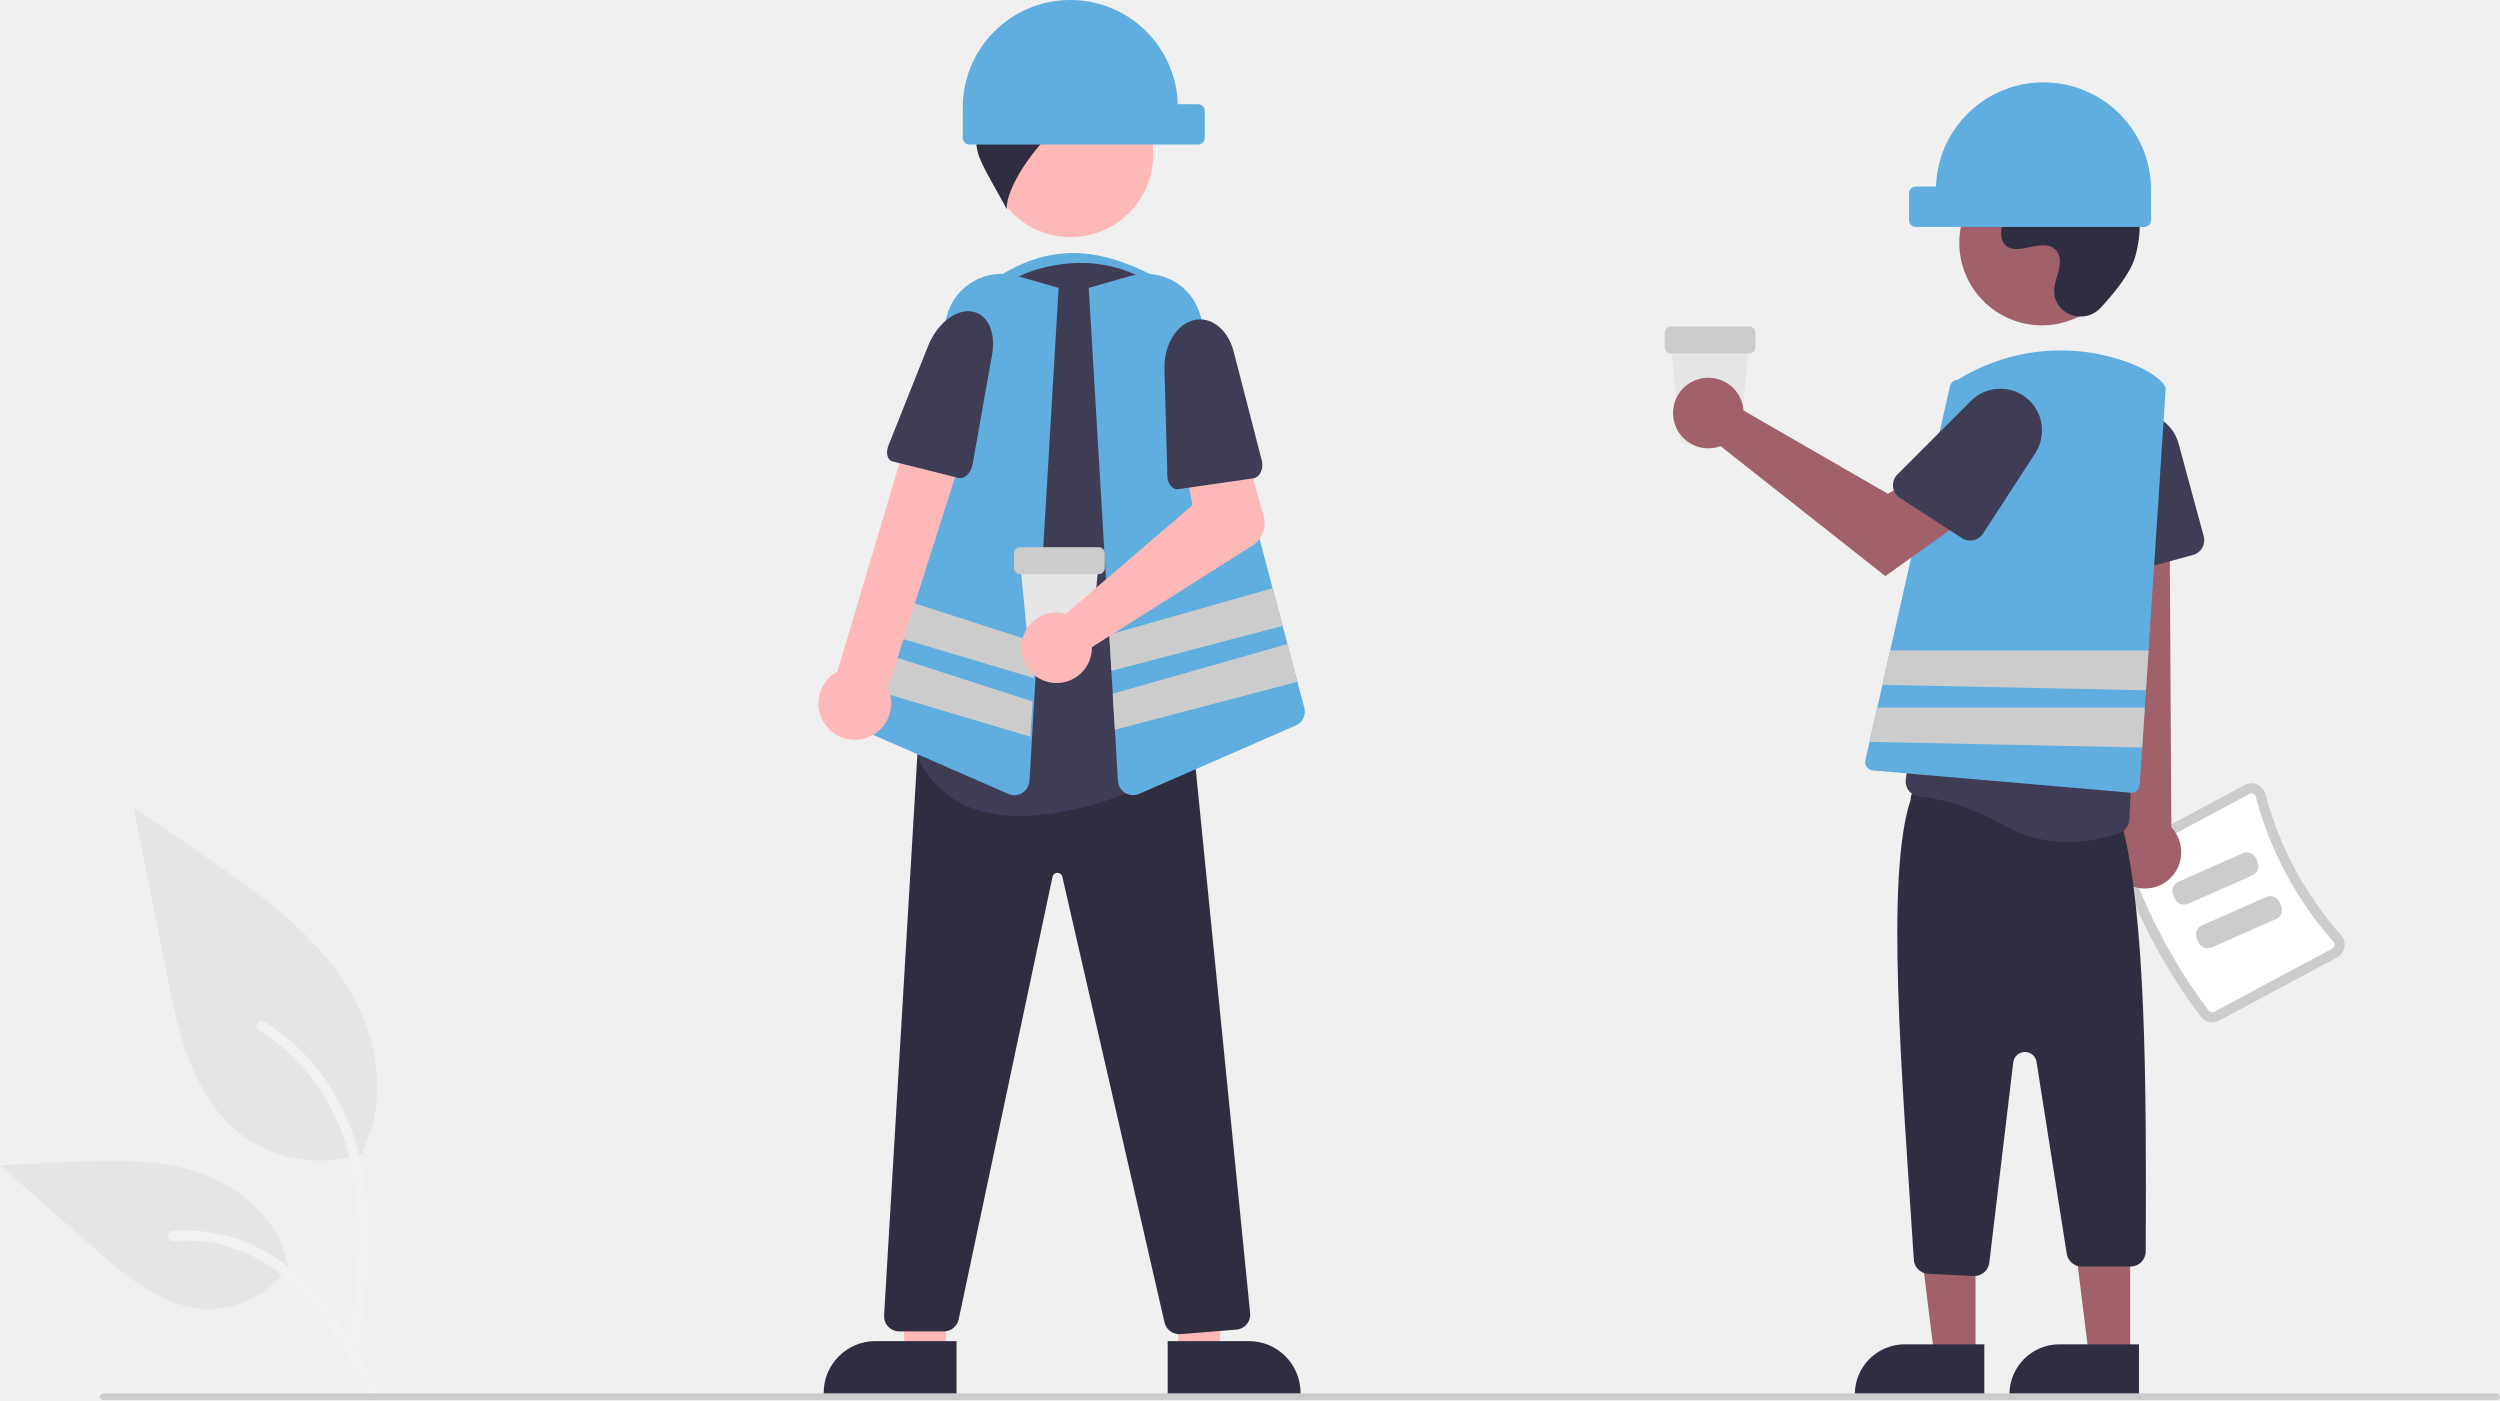
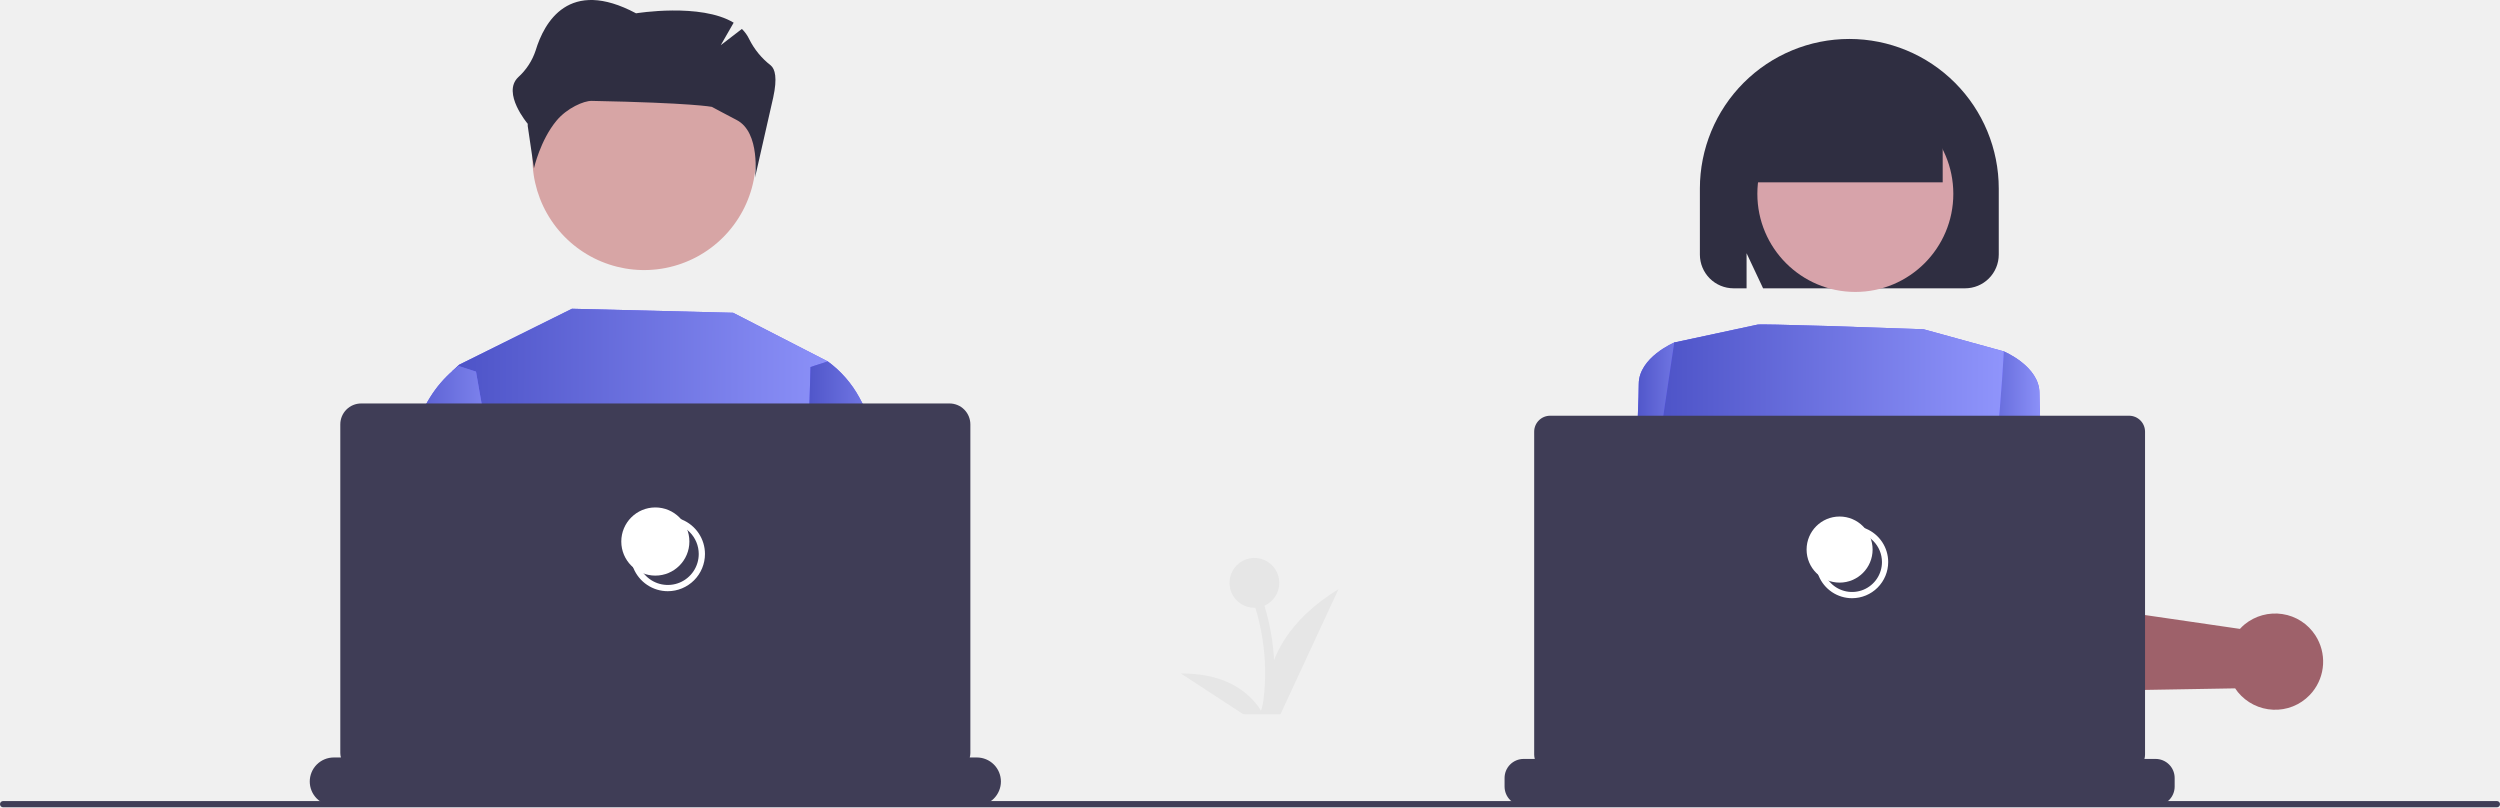
- <svg xmlns="http://www.w3.org/2000/svg" data-name="Layer 1" width="743.704" height="416.5" viewBox="0 0 743.704 416.5">
-   <path d="M743.934,373.905H729.798a1.818,1.818,0,0,1-1.816-1.647l-2.829-29.002h23.426L745.75,372.258A1.818,1.818,0,0,1,743.934,373.905Z" transform="translate(-228.1482 -241.75)" fill="#e6e6e6" />
-   <path d="M748.542,346.905H725.19a1.826,1.826,0,0,1-1.824-1.824v-4.378a1.826,1.826,0,0,1,1.824-1.824h23.351a1.826,1.826,0,0,1,1.824,1.824v4.378A1.826,1.826,0,0,1,748.542,346.905Z" transform="translate(-228.1482 -241.75)" fill="#ccc" />
-   <path d="M578.549,342.75h-56v-17c17.696-12.315,33.375-11.244,54,1Z" transform="translate(-228.1482 -241.75)" fill="#60aee0" />
-   <polygon points="281.433 402.957 269.173 402.956 267.34 355.668 281.435 355.669 281.433 402.957" fill="#ffb8b8" />
-   <path d="M512.707,656.591l-39.531-.001v-.5a15.386,15.386,0,0,1,15.386-15.386h.001l24.144.001Z" transform="translate(-228.1482 -241.75)" fill="#2f2e41" />
-   <polygon points="350.486 402.957 362.746 402.956 364.579 355.668 350.484 355.669 350.486 402.957" fill="#ffb8b8" />
-   <path d="M575.507,640.704l24.144-.001h.001a15.386,15.386,0,0,1,15.386,15.386v.5l-39.531.001Z" transform="translate(-228.1482 -241.75)" fill="#2f2e41" />
-   <path d="M578.957,638.646a4.52,4.52,0,0,1-4.394-3.522L544.176,502.584a1.457,1.457,0,0,0-1.464-1.174h-.008a1.458,1.458,0,0,0-1.46,1.188L513.34,634.245a4.522,4.522,0,0,1-4.402,3.566H495.645a4.5,4.5,0,0,1-4.492-4.766l9.901-166.855,3.984-1.179.075.001,78.258.685,16.667,166.672a4.498,4.498,0,0,1-4.116,4.922l-16.604,1.341Q579.136,638.646,578.957,638.646Z" transform="translate(-228.1482 -241.75)" fill="#2f2e41" />
-   <circle cx="318.491" cy="45.971" r="24.561" fill="#ffb8b8" />
-   <path d="M531.593,484.484a42.393,42.393,0,0,1-12.728-1.791,28.097,28.097,0,0,1-17.038-14.375,4.505,4.505,0,0,1-.335-3.354c2.709-9.245,15.799-57.301,7.447-95.503a40.485,40.485,0,0,1,5.755-31.114,39.977,39.977,0,0,1,25.927-17.438l0-.001c1.385-.271,2.778-.492,4.139-.66a39.836,39.836,0,0,1,32.258,10.613,40.82,40.82,0,0,1,12.816,32.36l-6.419,103.004a4.46,4.46,0,0,1-2.398,3.703C573.625,473.801,551.418,484.484,531.593,484.484Z" transform="translate(-228.1482 -241.75)" fill="#3f3d56" />
-   <path d="M574.386,269.642A30.156,30.156,0,0,0,541.333,251.058l7.744,6.258c-9.622.324-19.75-.365-26.619,6.379,2.187-.061,5.054,4.617,7.241,4.557-4.089.081-7.797,2.954-9.603,6.623a18.865,18.865,0,0,0-1.114,11.997c.808,4.009,6.968,13.402,8.626,17.14-.285-9.77,18.949-33.074,28.342-30.642a25.772,25.772,0,0,0-11.9,9.035A34.904,34.904,0,0,1,564.75,279.018a14.65,14.65,0,0,0,4.935.276,6.025,6.025,0,0,0,3.572-9.629Z" transform="translate(-228.1482 -241.75)" fill="#2f2e41" />
-   <path d="M529.901,478.299a4.504,4.504,0,0,1-1.802-.38l-46.601-20.34a4.47,4.47,0,0,1-2.553-5.277l30.85-116.539a16.865,16.865,0,0,1,20.941-11.903l12.335,3.521-8.684,146.681a4.513,4.513,0,0,1-2.146,3.57A4.466,4.466,0,0,1,529.901,478.299Z" transform="translate(-228.1482 -241.75)" fill="#60aee0" />
-   <path d="M616.149,452.3l-2.05-7.73-2.97-11.24-1.43-5.39-2.97-11.21-21.43-80.97a16.847,16.847,0,0,0-20.94-11.9l-12.33,3.52,6.11,103.17.63,10.77.4,6.79v.01l.64,10.71.9,15.23a4.53,4.53,0,0,0,4.49,4.24,4.583,4.583,0,0,0,1.8-.38l46.6-20.34A4.466,4.466,0,0,0,616.149,452.3Z" transform="translate(-228.1482 -241.75)" fill="#60aee0" />
-   <polygon points="381.55 186.19 330.621 199.57 329.99 188.8 378.581 174.98 381.55 186.19" fill="#ccc" />
-   <polygon points="385.95 202.82 331.66 217.08 331.021 206.37 331.021 206.36 382.981 191.58 385.95 202.82" fill="#ccc" />
-   <polygon points="308.181 191.12 307.55 201.69 257.601 186.81 260.53 175.75 308.181 191.12" fill="#ccc" />
-   <polygon points="307.14 208.65 256.17 192.2 253.24 203.29 306.52 219.16 307.14 208.65" fill="#ccc" />
-   <path d="M485.207,461.454a10.743,10.743,0,0,0,7.044-14.891l23.962-75.226-16.991-3.559-21.969,73.753a10.801,10.801,0,0,0,7.955,19.922Z" transform="translate(-228.1482 -241.75)" fill="#ffb8b8" />
-   <path d="M516.878,334.356h0c4.879.498,7.623,5.984,6.41,12.814L517.467,379.948c-.436,2.457-2.458,4.403-4.139,3.982l-19.69-4.922c-1.515-.379-2.073-2.531-1.215-4.685L504.243,344.67C506.81,338.23,512.148,333.873,516.878,334.356Z" transform="translate(-228.1482 -241.75)" fill="#3f3d56" />
-   <path d="M546.549,241.75h0a31.993,31.993,0,0,1,31.975,31h6.025a2,2,0,0,1,2,2v8a2,2,0,0,1-2,2h-68a2,2,0,0,1-2-2v-9A32,32,0,0,1,546.549,241.75Z" transform="translate(-228.1482 -241.75)" fill="#60aee0" />
-   <path d="M550.372,439.555H536.237A1.818,1.818,0,0,1,534.421,437.908l-2.829-29.002h23.426l-2.829,29.001A1.818,1.818,0,0,1,550.372,439.555Z" transform="translate(-228.1482 -241.75)" fill="#e6e6e6" />
-   <path d="M554.98,412.555H531.629a1.826,1.826,0,0,1-1.824-1.824v-4.378a1.826,1.826,0,0,1,1.824-1.824h23.351a1.826,1.826,0,0,1,1.824,1.824v4.378A1.826,1.826,0,0,1,554.98,412.555Z" transform="translate(-228.1482 -241.75)" fill="#ccc" />
-   <path d="M543.608,424.002a10.526,10.526,0,0,1,1.626.319l37.646-32.284-2.201-11.845,17.443-5.658L604.056,395.125a8,8,0,0,1-3.409,8.975l-47.677,30.17a10.497,10.497,0,1,1-9.361-10.269Z" transform="translate(-228.1482 -241.75)" fill="#ffb8b8" />
-   <path d="M582.978,337.063h0c5.212-1.459,10.419,2.508,12.164,9.266l8.373,32.43c.628,2.431-.591,5.014-2.496,5.288l-22.307,3.209c-1.716.247-3.229-1.513-3.292-3.832l-.866-31.913C574.368,344.581,577.926,338.478,582.978,337.063Z" transform="translate(-228.1482 -241.75)" fill="#3f3d56" />
-   <path d="M882.811,544.22a167.506,167.506,0,0,1-24.075-44.932,4.303,4.303,0,0,1,2.032-5.179l35.145-18.832a4.247,4.247,0,0,1,3.726-.151,4.319,4.319,0,0,1,2.461,2.884,102.328,102.328,0,0,0,22.446,41.891,4.318,4.318,0,0,1,1.038,3.647,4.247,4.247,0,0,1-2.189,3.018L888.249,545.397A4.303,4.303,0,0,1,882.811,544.22Z" transform="translate(-228.1482 -241.75)" fill="#ccc" />
-   <path d="M885.209,542.418a1.299,1.299,0,0,0,1.622.335l35.145-18.832a1.246,1.246,0,0,0,.653-.897,1.318,1.318,0,0,0-.325-1.128,105.34,105.34,0,0,1-23.107-43.125,1.319,1.319,0,0,0-.758-.895,1.247,1.247,0,0,0-1.11.046l-35.145,18.832a1.298,1.298,0,0,0-.62,1.537,164.507,164.507,0,0,0,23.645,44.127Z" transform="translate(-228.1482 -241.75)" fill="#fff" />
-   <path d="M898.22,502.152l-19.142,8.45a3.003,3.003,0,0,1-3.956-1.533l-.473-1.073a3.003,3.003,0,0,1,1.533-3.956l19.142-8.45a3.003,3.003,0,0,1,3.956,1.533l.473,1.073A3.003,3.003,0,0,1,898.22,502.152Z" transform="translate(-228.1482 -241.75)" fill="#ccc" />
-   <path d="M905.22,515.152l-19.142,8.45a3.003,3.003,0,0,1-3.956-1.533l-.473-1.073a3.003,3.003,0,0,1,1.533-3.956l19.142-8.45a3.003,3.003,0,0,1,3.956,1.533l.473,1.073A3.003,3.003,0,0,1,905.22,515.152Z" transform="translate(-228.1482 -241.75)" fill="#ccc" />
-   <path d="M860.327,504.32a10.743,10.743,0,0,1-2.062-16.343l-8.072-114.558,23.253,2.255.639,112.187a10.801,10.801,0,0,1-13.757,16.459Z" transform="translate(-228.1482 -241.75)" fill="#a0616a" />
-   <path d="M855.456,411.912a4.482,4.482,0,0,1-1.859-3.401L851.893,377.635a12.399,12.399,0,0,1,24.346-3.927l7.485,27.605a4.505,4.505,0,0,1-3.166,5.521L859.268,412.606A4.483,4.483,0,0,1,855.456,411.912Z" transform="translate(-228.1482 -241.75)" fill="#3f3d56" />
-   <polygon points="587.676 403.408 575.416 403.408 569.584 356.12 587.678 356.12 587.676 403.408" fill="#a0616a" />
-   <path d="M566.659,399.905H590.303a0,0,0,0,1,0,0v14.887a0,0,0,0,1,0,0H551.772a0,0,0,0,1,0,0v0A14.887,14.887,0,0,1,566.659,399.905Z" fill="#2f2e41" />
-   <polygon points="633.676 403.408 621.416 403.408 615.584 356.12 633.678 356.12 633.676 403.408" fill="#a0616a" />
-   <path d="M612.659,399.905H636.303a0,0,0,0,1,0,0v14.887a0,0,0,0,1,0,0H597.772a0,0,0,0,1,0,0v0A14.887,14.887,0,0,1,612.659,399.905Z" fill="#2f2e41" />
-   <path d="M815.245,621.335l-13.496-.644a4.499,4.499,0,0,1-4.286-4.463c-3.558-54.919-8.486-113.807-.942-136.557a4.501,4.501,0,0,1,5.146-4.485l53.994,7.838a4.474,4.474,0,0,1,3.854,4.42c6.894,26.936,7.205,75.782,6.944,126.534a4.5,4.5,0,0,1-4.5,4.534h-14.55a4.479,4.479,0,0,1-4.445-3.801l-8.977-57.067a3.5,3.5,0,0,0-6.933.128l-7.126,59.603a4.517,4.517,0,0,1-4.469,3.966Q815.352,621.341,815.245,621.335Z" transform="translate(-228.1482 -241.75)" fill="#2f2e41" />
-   <path d="M824.746,487.451c-11.899-6.611-21.197-8.349-25.68-8.796a4.418,4.418,0,0,1-3.053-1.673,4.478,4.478,0,0,1-.931-3.401l12.938-96.051a33.219,33.219,0,0,1,19.364-25.957,32.306,32.306,0,0,1,31.396,2.461q.665.442,1.305.903a33.178,33.178,0,0,1,12.636,34.573c-7.934,32.455-10.659,85.662-11.125,95.999a4.465,4.465,0,0,1-2.918,4.005,45.085,45.085,0,0,1-15.226,2.711A38.125,38.125,0,0,1,824.746,487.451Z" transform="translate(-228.1482 -241.75)" fill="#3f3d56" />
-   <circle cx="607.419" cy="72.22" r="24.561" fill="#a0616a" />
-   <path d="M852.948,333.401c-4.582,4.881-13.091,2.261-13.688-4.407a8.056,8.056,0,0,1,.01-1.556c.308-2.954,2.015-5.635,1.606-8.754a4.59,4.59,0,0,0-.84-2.149c-3.651-4.889-12.222,2.187-15.668-2.239-2.113-2.714.371-6.987-1.251-10.021-2.14-4.004-8.479-2.029-12.454-4.221-4.423-2.439-4.158-9.225-1.247-13.353,3.551-5.034,9.776-7.72,15.923-8.107s12.253,1.275,17.992,3.511c6.521,2.541,12.988,6.054,17.001,11.788,4.88,6.973,5.35,16.348,2.909,24.502C861.757,323.356,856.69,329.416,852.948,333.401Z" transform="translate(-228.1482 -241.75)" fill="#2f2e41" />
-   <path d="M872.399,357.28c-.43-2.02-4.12-4.78-9.4-7.03a58.135,58.135,0,0,0-52.5,4.5,2.48,2.48,0,0,0-2.29,1.95l-17.76,78.55-2.31,10.23-1.53,6.77-2.31,10.2-1.23,5.45a2.508,2.508,0,0,0,2.22,3.05l76.69,6.62c.07,0,.15.01.22.01a2.5,2.5,0,0,0,2.48-2.34l.73-11.11.78-11.88.34-5.15.77-11.85,5.11-77.84V357.34Z" transform="translate(-228.1482 -241.75)" fill="#60aee0" />
-   <path d="M746.564,362.224a10.526,10.526,0,0,1,.239,1.64l42.957,24.782,10.441-6.011,11.131,14.572L788.996,413.128l-49.008-38.663a10.496,10.496,0,1,1,6.576-12.241Z" transform="translate(-228.1482 -241.75)" fill="#a0616a" />
-   <path d="M791.295,386.539a4.482,4.482,0,0,1,1.293-3.653l21.863-21.868a12.399,12.399,0,0,1,19.168,15.516l-15.57,23.992a4.505,4.505,0,0,1-6.224,1.325l-18.504-12.009A4.483,4.483,0,0,1,791.295,386.539Z" transform="translate(-228.1482 -241.75)" fill="#3f3d56" />
-   <polygon points="639.15 193.5 638.38 205.35 559.99 203.73 562.3 193.5 639.15 193.5" fill="#ccc" />
-   <polygon points="638.041 210.5 637.26 222.38 556.15 220.7 558.461 210.5 638.041 210.5" fill="#ccc" />
-   <path d="M836.049,266.25h0a31.993,31.993,0,0,0-31.975,31h-6.025a2,2,0,0,0-2,2v8a2,2,0,0,0,2,2h68a2,2,0,0,0,2-2v-9A32,32,0,0,0,836.049,266.25Z" transform="translate(-228.1482 -241.75)" fill="#60aee0" />
-   <path d="M336.263,584.806a39.063,39.063,0,0,1-37.721-6.645c-13.212-11.089-17.354-29.359-20.725-46.275l-9.969-50.036L288.719,496.222c15.01,10.335,30.357,21.001,40.75,35.971s14.929,35.405,6.579,51.603" transform="translate(-228.1482 -241.75)" fill="#e6e6e6" />
-   <path d="M334.478,645.385c2.112-15.387,4.285-30.973,2.803-46.525-1.316-13.812-5.53-27.303-14.109-38.364a63.819,63.819,0,0,0-16.374-14.837c-1.637-1.034-3.144,1.561-1.514,2.59a60.672,60.672,0,0,1,23.999,28.956c5.225,13.289,6.064,27.776,5.164,41.893-.544,8.537-1.698,17.019-2.861,25.489a1.554,1.554,0,0,0,1.048,1.845,1.509,1.509,0,0,0,1.845-1.048Z" transform="translate(-228.1482 -241.75)" fill="#f2f2f2" />
-   <path d="M314.131,618.156a28.755,28.755,0,0,1-25.055,12.931c-12.683-.602-23.257-9.454-32.775-17.858l-28.153-24.857,18.633-.892c13.4-.641,27.145-1.239,39.908,2.893s24.533,14.077,26.867,27.287" transform="translate(-228.1482 -241.75)" fill="#e6e6e6" />
-   <path d="M340.449,654.23c-10.168-17.991-21.961-37.986-43.035-44.377a48.022,48.022,0,0,0-18.101-1.869c-1.922.166-1.442,3.128.476,2.963a44.614,44.614,0,0,1,28.886,7.642c8.145,5.544,14.487,13.252,19.854,21.425,3.288,5.007,6.233,10.226,9.178,15.438.941,1.666,3.693.463,2.74-1.222Z" transform="translate(-228.1482 -241.75)" fill="#f2f2f2" />
-   <path d="M970.852,658.25h-712a1,1,0,0,1,0-2h712a1,1,0,0,1,0,2Z" transform="translate(-228.1482 -241.75)" fill="#ccc" />
+ <svg xmlns="http://www.w3.org/2000/svg" width="192" height="62" viewBox="0 0 192 62" fill="none">
+   <g clip-path="url(#clip0_733_2019)">
+     <path d="M186.803 55.537H179.746C179.587 55.536 179.43 55.571 179.285 55.638C179.141 55.705 179.012 55.802 178.91 55.924C178.649 55.876 178.381 55.891 178.128 55.966C177.874 56.042 177.642 56.177 177.451 56.36C177.26 56.543 177.114 56.769 177.027 57.019C176.94 57.27 176.913 57.537 176.949 57.799C176.985 58.062 177.083 58.312 177.234 58.529C177.385 58.747 177.586 58.925 177.819 59.05C178.053 59.175 178.312 59.242 178.577 59.247C178.842 59.252 179.104 59.194 179.341 59.077L179.927 60.981C179.996 61.207 180.136 61.404 180.325 61.545C180.515 61.685 180.745 61.761 180.98 61.761H185.568C185.804 61.761 186.034 61.685 186.223 61.545C186.413 61.404 186.553 61.207 186.622 60.981L187.857 56.965C187.907 56.8 187.919 56.625 187.89 56.455C187.861 56.285 187.792 56.124 187.69 55.985C187.587 55.846 187.453 55.733 187.299 55.655C187.145 55.577 186.975 55.537 186.803 55.537ZM178.612 58.768C178.295 58.768 177.991 58.642 177.767 58.418C177.542 58.193 177.416 57.889 177.416 57.571C177.416 57.254 177.542 56.95 177.767 56.725C177.991 56.501 178.295 56.374 178.612 56.374C178.634 56.374 178.654 56.38 178.676 56.381C178.628 56.574 178.634 56.776 178.692 56.965L179.197 58.608C179.019 58.712 178.818 58.767 178.612 58.768Z" fill="#F0F0F0" />
+     <path d="M14.885 50.51H7.828C7.669 50.509 7.512 50.544 7.367 50.611C7.223 50.678 7.094 50.775 6.992 50.897C6.731 50.849 6.463 50.864 6.21 50.939C5.956 51.015 5.724 51.15 5.533 51.333C5.342 51.516 5.196 51.742 5.109 51.992C5.022 52.242 4.995 52.51 5.031 52.772C5.067 53.035 5.165 53.285 5.316 53.502C5.467 53.72 5.668 53.898 5.901 54.023C6.135 54.148 6.394 54.215 6.659 54.22C6.924 54.225 7.186 54.166 7.423 54.05L8.248 60.981C8.317 61.207 8.457 61.404 8.646 61.545C8.836 61.685 9.066 61.761 9.302 61.761H13.889C14.125 61.761 14.355 61.685 14.545 61.545C14.734 61.404 14.874 61.207 14.943 60.981L15.939 51.938C15.989 51.773 16.001 51.598 15.972 51.428C15.943 51.258 15.874 51.097 15.772 50.958C15.669 50.819 15.536 50.706 15.381 50.628C15.227 50.55 15.057 50.51 14.885 50.51ZM6.694 53.741C6.377 53.741 6.073 53.615 5.849 53.391C5.624 53.166 5.498 52.862 5.498 52.544C5.498 52.227 5.624 51.922 5.849 51.698C6.073 51.474 6.377 51.347 6.694 51.347C6.716 51.347 6.736 51.353 6.758 51.354C6.71 51.547 6.716 51.749 6.774 51.938L7.279 53.581C7.101 53.685 6.9 53.74 6.694 53.741Z" fill="#F0F0F0" />
+     <path d="M98.251 44.764C98.251 44.386 98.139 44.016 97.929 43.7C97.719 43.386 97.42 43.14 97.071 42.995C96.721 42.85 96.337 42.812 95.965 42.886C95.594 42.96 95.254 43.142 94.986 43.41C94.719 43.678 94.536 44.019 94.463 44.391C94.389 44.762 94.427 45.147 94.571 45.497C94.716 45.847 94.961 46.146 95.276 46.357C95.591 46.567 95.96 46.679 96.339 46.679C96.362 46.679 96.385 46.677 96.409 46.676C96.882 48.215 97.135 49.814 97.16 51.424C97.178 52.227 97.132 53.03 97.023 53.825C96.939 54.39 96.784 55.037 96.224 55.301C95.807 55.498 96.171 56.117 96.586 55.921C97.218 55.624 97.525 54.957 97.662 54.306C97.819 53.466 97.892 52.612 97.878 51.758C97.886 49.982 97.627 48.215 97.11 46.516C97.449 46.367 97.738 46.121 97.941 45.81C98.143 45.499 98.251 45.136 98.251 44.764Z" fill="#E6E6E6" />
+     <path d="M97.668 56.304C97.668 56.304 95.103 49.984 102.798 45.243L97.668 56.304Z" fill="#E6E6E6" />
+     <path d="M97.529 56.189C97.529 56.189 96.747 51.684 90.691 51.723L97.529 56.189Z" fill="#E6E6E6" />
+     <path d="M101.818 61.722H91.303C91.101 61.722 90.903 61.666 90.732 61.558C90.561 61.451 90.424 61.298 90.335 61.117L88.046 56.405C87.966 56.241 87.929 56.059 87.939 55.877C87.949 55.694 88.004 55.517 88.101 55.363C88.198 55.208 88.332 55.08 88.492 54.992C88.651 54.903 88.831 54.857 89.013 54.857H104.108C104.29 54.857 104.47 54.903 104.629 54.992C104.789 55.08 104.923 55.208 105.02 55.363C105.116 55.517 105.172 55.694 105.182 55.877C105.192 56.059 105.155 56.241 105.075 56.405L102.786 61.117C102.697 61.298 102.56 61.451 102.389 61.558C102.218 61.666 102.02 61.722 101.818 61.722Z" fill="#F0F0F0" />
+     <path d="M191.761 62H0.239C0.176 62 0.115 61.975 0.07 61.93C0.025 61.885 0 61.824 0 61.761C0 61.697 0.025 61.636 0.07 61.591C0.115 61.547 0.176 61.521 0.239 61.521H191.761C191.824 61.521 191.885 61.547 191.93 61.591C191.975 61.636 192 61.697 192 61.761C192 61.824 191.975 61.885 191.93 61.93C191.885 61.975 191.824 62 191.761 62Z" fill="#3F3D56" />
+     <path d="M39.947 48.098L35.3 30.507L34.762 28.477L35.266 28.008L43.927 23.712L56.303 24.021L63.569 27.755L63.608 30.507L63.967 55.305L65.416 61.392H38.833L40.897 51.698L39.947 48.098Z" fill="#6C63FF" />
+     <path d="M39.947 48.098L35.3 30.507L34.762 28.477L35.266 28.008L43.927 23.712L56.303 24.021L63.569 27.755L63.608 30.507L63.967 55.305L65.416 61.392H38.833L40.897 51.698L39.947 48.098Z" fill="url(#paint0_linear_733_2019)" />
+     <path d="M70.52 61.392H63.592L61.68 47.565L62.18 30.507L62.249 28.187L63.572 27.755C64.569 28.484 65.392 29.424 65.985 30.507C66.835 31.988 67.541 34.111 67.365 36.965C67.365 36.965 67.522 40.334 67.373 42.578C67.27 44.111 69.058 53.804 70.52 61.392Z" fill="#6C63FF" />
+     <path d="M70.52 61.392H63.592L61.68 47.565L62.18 30.507L62.249 28.187L63.572 27.755C64.569 28.484 65.392 29.424 65.985 30.507C66.835 31.988 67.541 34.111 67.365 36.965C67.365 36.965 67.522 40.334 67.373 42.578C67.27 44.111 69.058 53.804 70.52 61.392Z" fill="url(#paint1_linear_733_2019)" />
+     <path d="M39.973 47.922L39.949 48.098L38.111 61.392H30.145C30.783 53.86 31.534 44.443 31.433 42.933C31.284 40.691 31.441 37.32 31.441 37.32C31.25 34.229 32.096 32 33.036 30.507C33.508 29.749 34.091 29.064 34.764 28.477C34.913 28.346 35.07 28.224 35.234 28.112L36.557 28.542L36.902 30.507L39.973 47.922Z" fill="#6C63FF" />
+     <path d="M39.973 47.922L39.949 48.098L38.111 61.392H30.145C30.783 53.86 31.534 44.443 31.433 42.933C31.284 40.691 31.441 37.32 31.441 37.32C31.25 34.229 32.096 32 33.036 30.507C33.508 29.749 34.091 29.064 34.764 28.477C34.913 28.346 35.07 28.224 35.234 28.112L36.557 28.542L36.902 30.507L39.973 47.922Z" fill="url(#paint2_linear_733_2019)" />
+     <path d="M40.891 12.153C40.891 13.851 41.394 15.512 42.337 16.924C43.279 18.337 44.619 19.438 46.187 20.088C47.754 20.738 49.479 20.908 51.143 20.576C52.807 20.245 54.336 19.427 55.536 18.226C56.736 17.025 57.553 15.494 57.884 13.828C58.215 12.162 58.045 10.435 57.395 8.866C56.746 7.296 55.647 5.955 54.236 5.011C52.825 4.067 51.166 3.564 49.47 3.564C47.2 3.558 45.021 4.455 43.412 6.058C41.803 7.661 40.896 9.838 40.891 12.11C40.891 12.124 40.891 12.138 40.891 12.153Z" fill="#D7A5A5" />
+     <path d="M76.87 60.022C76.87 60.513 76.675 60.983 76.329 61.329C75.983 61.676 75.513 61.871 75.024 61.871H25.635C25.146 61.871 24.676 61.676 24.33 61.329C23.984 60.983 23.789 60.513 23.789 60.022C23.789 59.532 23.984 59.062 24.33 58.715C24.676 58.369 25.146 58.174 25.635 58.174H26.183C26.152 58.064 26.136 57.95 26.135 57.835V32.592C26.135 32.166 26.304 31.758 26.605 31.456C26.905 31.155 27.313 30.986 27.738 30.986H72.921C73.346 30.986 73.754 31.155 74.054 31.456C74.355 31.758 74.524 32.166 74.524 32.592V57.835C74.524 57.95 74.508 58.064 74.475 58.174H75.024C75.266 58.174 75.506 58.222 75.73 58.315C75.954 58.407 76.158 58.544 76.329 58.715C76.501 58.887 76.637 59.091 76.73 59.315C76.822 59.539 76.87 59.779 76.87 60.022Z" fill="#3F3D56" />
+     <path d="M51.288 45.404C50.723 45.404 50.171 45.236 49.702 44.922C49.233 44.608 48.867 44.162 48.651 43.64C48.435 43.118 48.378 42.543 48.488 41.989C48.599 41.435 48.87 40.926 49.27 40.526C49.669 40.127 50.177 39.854 50.731 39.744C51.284 39.634 51.858 39.69 52.38 39.907C52.901 40.123 53.347 40.489 53.661 40.959C53.974 41.429 54.142 41.981 54.142 42.547C54.141 43.304 53.84 44.03 53.305 44.566C52.77 45.102 52.044 45.403 51.288 45.404ZM51.288 40.168C50.818 40.168 50.358 40.307 49.968 40.569C49.577 40.83 49.273 41.202 49.093 41.636C48.913 42.071 48.866 42.549 48.958 43.011C49.049 43.472 49.275 43.896 49.608 44.228C49.94 44.561 50.363 44.788 50.824 44.879C51.285 44.971 51.763 44.924 52.197 44.744C52.631 44.564 53.002 44.259 53.263 43.868C53.524 43.477 53.663 43.017 53.663 42.546C53.663 41.916 53.412 41.311 52.967 40.865C52.521 40.419 51.917 40.169 51.288 40.168Z" fill="white" />
+     <path d="M50.33 44.207C51.774 44.207 52.945 43.035 52.945 41.589C52.945 40.143 51.774 38.971 50.33 38.971C48.886 38.971 47.715 40.143 47.715 41.589C47.715 43.035 48.886 44.207 50.33 44.207Z" fill="white" />
+     <path d="M130.551 19.553V14.483C130.551 11.435 131.76 8.513 133.912 6.358C136.065 4.203 138.984 2.992 142.028 2.992C145.072 2.992 147.991 4.203 150.143 6.358C152.296 8.513 153.505 11.435 153.505 14.483V19.553C153.504 20.24 153.231 20.898 152.746 21.384C152.261 21.869 151.604 22.142 150.918 22.143H135.405L134.137 19.447V22.143H133.138C132.452 22.142 131.794 21.869 131.309 21.384C130.824 20.898 130.552 20.24 130.551 19.553Z" fill="#2F2E41" />
+     <path d="M150.397 35.782L150.891 41.145L151.116 43.581L151.474 47.461L151.519 47.962L151.811 51.112L151.818 51.147C152.002 51.736 152.371 52.251 152.87 52.614C153.369 52.977 153.972 53.169 154.589 53.161L167.902 52.931L171.66 52.866C171.732 52.974 171.803 53.072 171.873 53.159C172.203 53.561 172.614 53.888 173.079 54.12C173.543 54.352 174.051 54.484 174.57 54.506C175.091 54.53 175.611 54.443 176.096 54.249C176.581 54.056 177.019 53.761 177.38 53.384C177.453 53.31 177.523 53.232 177.589 53.15C178.081 52.544 178.369 51.797 178.412 51.017C178.455 50.237 178.25 49.463 177.828 48.806C177.546 48.367 177.174 47.992 176.736 47.708C176.298 47.424 175.805 47.237 175.289 47.16C174.776 47.081 174.252 47.112 173.752 47.249C173.251 47.386 172.785 47.627 172.384 47.956C172.257 48.061 172.137 48.176 172.027 48.299L167.902 47.697L157.513 46.183L157.07 40.182C157.068 40.155 157.066 40.128 157.064 40.099L156.706 35.256C156.646 34.45 156.281 33.698 155.686 33.152C155.09 32.607 154.309 32.309 153.502 32.321C153.237 32.324 152.972 32.361 152.716 32.432C152.429 32.509 152.155 32.628 151.901 32.783C151.395 33.092 150.985 33.536 150.719 34.066C150.453 34.597 150.341 35.191 150.397 35.782Z" fill="#9E616A" />
+     <path d="M142.49 22.421C146.646 22.421 150.015 19.048 150.015 14.887C150.015 10.726 146.646 7.353 142.49 7.353C138.334 7.353 134.965 10.726 134.965 14.887C134.965 19.048 138.334 22.421 142.49 22.421Z" fill="#D7A3AA" />
+     <path d="M152.526 27.444L153.894 26.987C153.894 26.987 156.63 28.128 156.63 30.183C156.63 32.238 157.086 40.456 157.086 40.456L150.93 41.141L152.526 27.444Z" fill="#6C63FF" />
+     <path d="M152.526 27.444L153.894 26.987C153.894 26.987 156.63 28.128 156.63 30.183C156.63 32.238 157.086 40.456 157.086 40.456L150.93 41.141L152.526 27.444Z" fill="url(#paint3_linear_733_2019)" />
+     <path d="M123.418 61.631H128.843L130.7 46.06L131.371 40.436L131.464 39.66L131.96 35.497C131.987 34.975 131.87 34.455 131.623 33.993C131.376 33.532 131.008 33.147 130.558 32.88C130.108 32.614 129.594 32.475 129.072 32.479C128.549 32.483 128.037 32.631 127.592 32.905C127.48 32.974 127.373 33.051 127.272 33.135C126.96 33.391 126.707 33.711 126.527 34.072C126.348 34.434 126.248 34.829 126.232 35.233L125.743 39.81L123.418 61.631Z" fill="#9E616A" />
+     <path d="M131.555 40.456L125.398 39.772C125.398 39.772 125.855 31.553 125.855 29.498C125.855 27.444 128.591 26.302 128.591 26.302L129.959 26.759L131.555 40.456Z" fill="#6C63FF" />
+     <path d="M131.555 40.456L125.398 39.772C125.398 39.772 125.855 31.553 125.855 29.498C125.855 27.444 128.591 26.302 128.591 26.302L129.959 26.759L131.555 40.456Z" fill="url(#paint4_linear_733_2019)" />
+     <path d="M129.559 61.631H155.296C154.481 58.511 153.368 55.476 151.973 52.568C151.747 52.106 151.613 51.859 151.613 51.859C151.613 51.859 140.668 51.644 133.827 54.383C133.39 54.572 132.999 54.851 132.679 55.203C131.494 56.428 130.459 58.729 129.559 61.631Z" fill="#2F2E41" />
+     <path d="M134.968 24.932C134.968 24.932 134.751 24.816 147.737 25.289L153.172 26.788L153.894 26.987C153.894 26.987 153.21 40.685 151.386 43.196C149.562 45.707 150.018 47.077 150.474 47.305C150.93 47.533 152.07 47.077 151.386 48.218C150.702 49.36 149.79 48.675 150.702 49.36C151.614 50.045 152.07 52.556 152.07 52.556L132.003 55.296C132.003 55.296 131.319 46.392 129.495 41.826C127.671 37.26 127.215 35.434 127.215 35.434L128.583 26.302L134.968 24.932Z" fill="#6C63FF" />
+     <path d="M134.968 24.932C134.968 24.932 134.751 24.816 147.737 25.289L153.172 26.788L153.894 26.987C153.894 26.987 153.21 40.685 151.386 43.196C149.562 45.707 150.018 47.077 150.474 47.305C150.93 47.533 152.07 47.077 151.386 48.218C150.702 49.36 149.79 48.675 150.702 49.36C151.614 50.045 152.07 52.556 152.07 52.556L132.003 55.296C132.003 55.296 131.319 46.392 129.495 41.826C127.671 37.26 127.215 35.434 127.215 35.434L128.583 26.302L134.968 24.932Z" fill="url(#paint5_linear_733_2019)" />
+     <path d="M134.375 10.652C134.375 8.684 135.156 6.797 136.546 5.405C137.936 4.013 139.821 3.232 141.787 3.232C143.753 3.232 145.638 4.013 147.028 5.405C148.418 6.797 149.199 8.684 149.199 10.652V14.004H134.375V10.652Z" fill="#2F2E41" />
+     <path d="M167.014 59.748V60.41C167.014 60.797 166.86 61.169 166.586 61.443C166.312 61.717 165.941 61.871 165.554 61.871H117.01C116.623 61.871 116.252 61.717 115.978 61.443C115.705 61.169 115.551 60.797 115.551 60.41V59.748C115.551 59.36 115.705 58.989 115.978 58.715C116.252 58.441 116.623 58.287 117.01 58.286H117.872C117.842 58.18 117.826 58.069 117.825 57.958V33.153C117.825 32.828 117.954 32.517 118.184 32.287C118.414 32.057 118.725 31.928 119.049 31.928H163.515C163.84 31.928 164.151 32.057 164.38 32.287C164.61 32.517 164.739 32.828 164.739 33.153V57.958C164.739 58.069 164.723 58.18 164.692 58.286H165.554C165.941 58.287 166.312 58.441 166.586 58.715C166.86 58.989 167.014 59.36 167.014 59.748Z" fill="#3F3D56" />
+     <path d="M142.239 45.942C141.69 45.942 141.154 45.779 140.698 45.474C140.242 45.169 139.886 44.735 139.676 44.228C139.466 43.72 139.411 43.162 139.518 42.623C139.625 42.084 139.889 41.589 140.277 41.201C140.665 40.812 141.16 40.548 141.698 40.441C142.236 40.333 142.794 40.388 143.301 40.599C143.808 40.809 144.241 41.165 144.546 41.622C144.851 42.078 145.013 42.615 145.013 43.165C145.013 43.901 144.72 44.607 144.2 45.128C143.68 45.649 142.975 45.941 142.239 45.942ZM142.239 40.866C141.785 40.866 141.341 41.001 140.964 41.253C140.586 41.506 140.292 41.865 140.118 42.285C139.944 42.705 139.899 43.167 139.987 43.613C140.076 44.059 140.294 44.469 140.616 44.79C140.937 45.112 141.346 45.331 141.791 45.419C142.237 45.508 142.698 45.463 143.118 45.289C143.537 45.115 143.896 44.82 144.148 44.442C144.401 44.064 144.535 43.62 144.535 43.165C144.535 42.555 144.292 41.971 143.862 41.54C143.432 41.109 142.848 40.867 142.239 40.866Z" fill="white" />
+     <path d="M141.281 44.745C142.681 44.745 143.816 43.609 143.816 42.207C143.816 40.805 142.681 39.669 141.281 39.669C139.881 39.669 138.746 40.805 138.746 42.207C138.746 43.609 139.881 44.745 141.281 44.745Z" fill="white" />
+     <path d="M59.188 5.018C58.497 4.483 57.935 3.799 57.544 3.017C57.404 2.72 57.212 2.45 56.976 2.222L55.354 3.471L56.345 1.742C53.806 0.206 48.848 1.022 48.848 1.022C43.691 -1.728 41.797 1.705 41.136 3.881C40.875 4.669 40.414 5.375 39.798 5.931C38.526 7.146 40.529 9.508 40.529 9.508V9.675L41.007 12.927C41.007 12.927 41.486 10.772 42.748 9.258C43.543 8.304 44.838 7.736 45.44 7.748C53.202 7.9 54.671 8.207 54.671 8.207C54.671 8.207 55.985 8.914 56.566 9.211C58.441 10.171 57.984 13.645 57.984 13.645L59.385 7.479C59.709 5.984 59.529 5.298 59.188 5.018Z" fill="#2F2E41" />
+   </g>
+   <defs>
+     <linearGradient id="paint0_linear_733_2019" x1="35.37" y1="43.035" x2="65.164" y2="43.086" gradientUnits="userSpaceOnUse">
+       <stop stop-color="#4E54C8" />
+       <stop offset="1" stop-color="#8F94FB" />
+     </linearGradient>
+     <linearGradient id="paint1_linear_733_2019" x1="61.855" y1="45.005" x2="70.447" y2="45.009" gradientUnits="userSpaceOnUse">
+       <stop stop-color="#4E54C8" />
+       <stop offset="1" stop-color="#8F94FB" />
+     </linearGradient>
+     <linearGradient id="paint2_linear_733_2019" x1="30.34" y1="45.179" x2="39.892" y2="45.185" gradientUnits="userSpaceOnUse">
+       <stop stop-color="#4E54C8" />
+       <stop offset="1" stop-color="#8F94FB" />
+     </linearGradient>
+     <linearGradient id="paint3_linear_733_2019" x1="151.052" y1="34.245" x2="157.036" y2="34.251" gradientUnits="userSpaceOnUse">
+       <stop stop-color="#4E54C8" />
+       <stop offset="1" stop-color="#8F94FB" />
+     </linearGradient>
+     <linearGradient id="paint4_linear_733_2019" x1="125.521" y1="33.561" x2="131.505" y2="33.566" gradientUnits="userSpaceOnUse">
+       <stop stop-color="#4E54C8" />
+       <stop offset="1" stop-color="#8F94FB" />
+     </linearGradient>
+     <linearGradient id="paint5_linear_733_2019" x1="127.744" y1="40.497" x2="153.675" y2="40.545" gradientUnits="userSpaceOnUse">
+       <stop stop-color="#4E54C8" />
+       <stop offset="1" stop-color="#8F94FB" />
+     </linearGradient>
+     <clipPath id="clip0_733_2019">
+       <rect width="192" height="62" fill="white" />
+     </clipPath>
+   </defs>
</svg>
